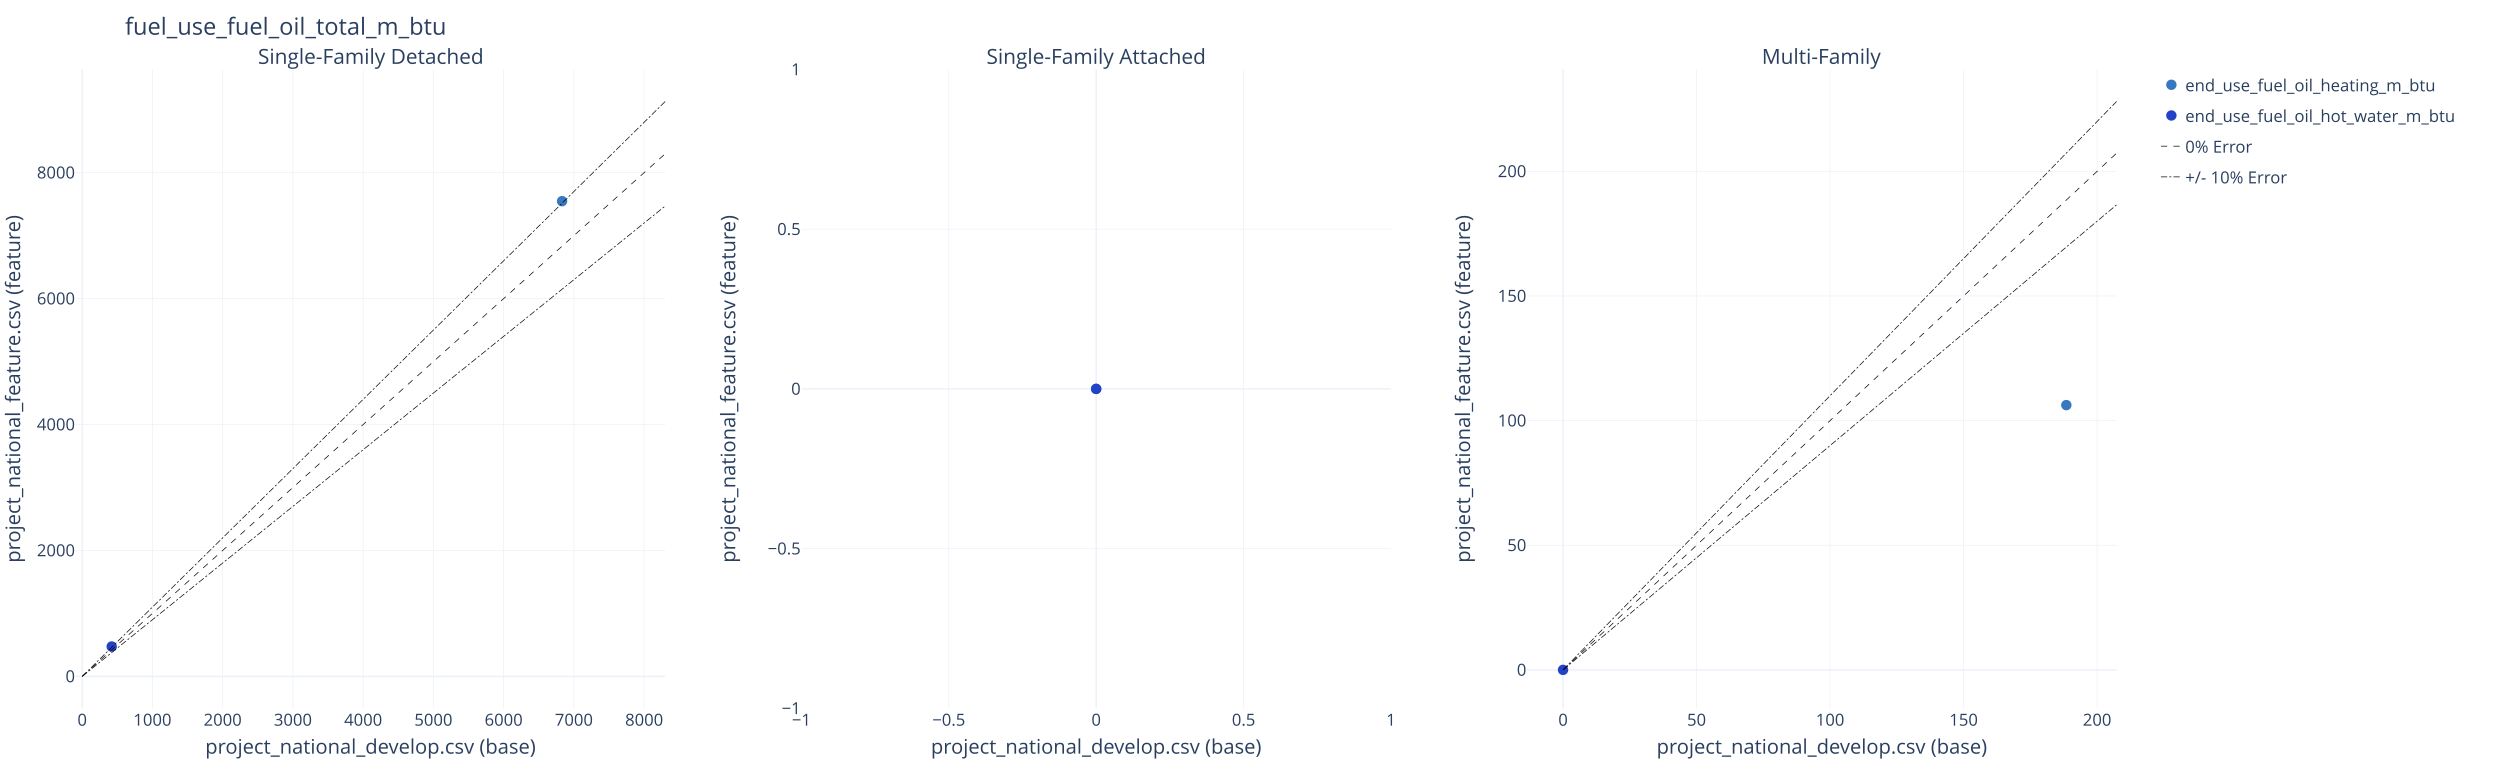
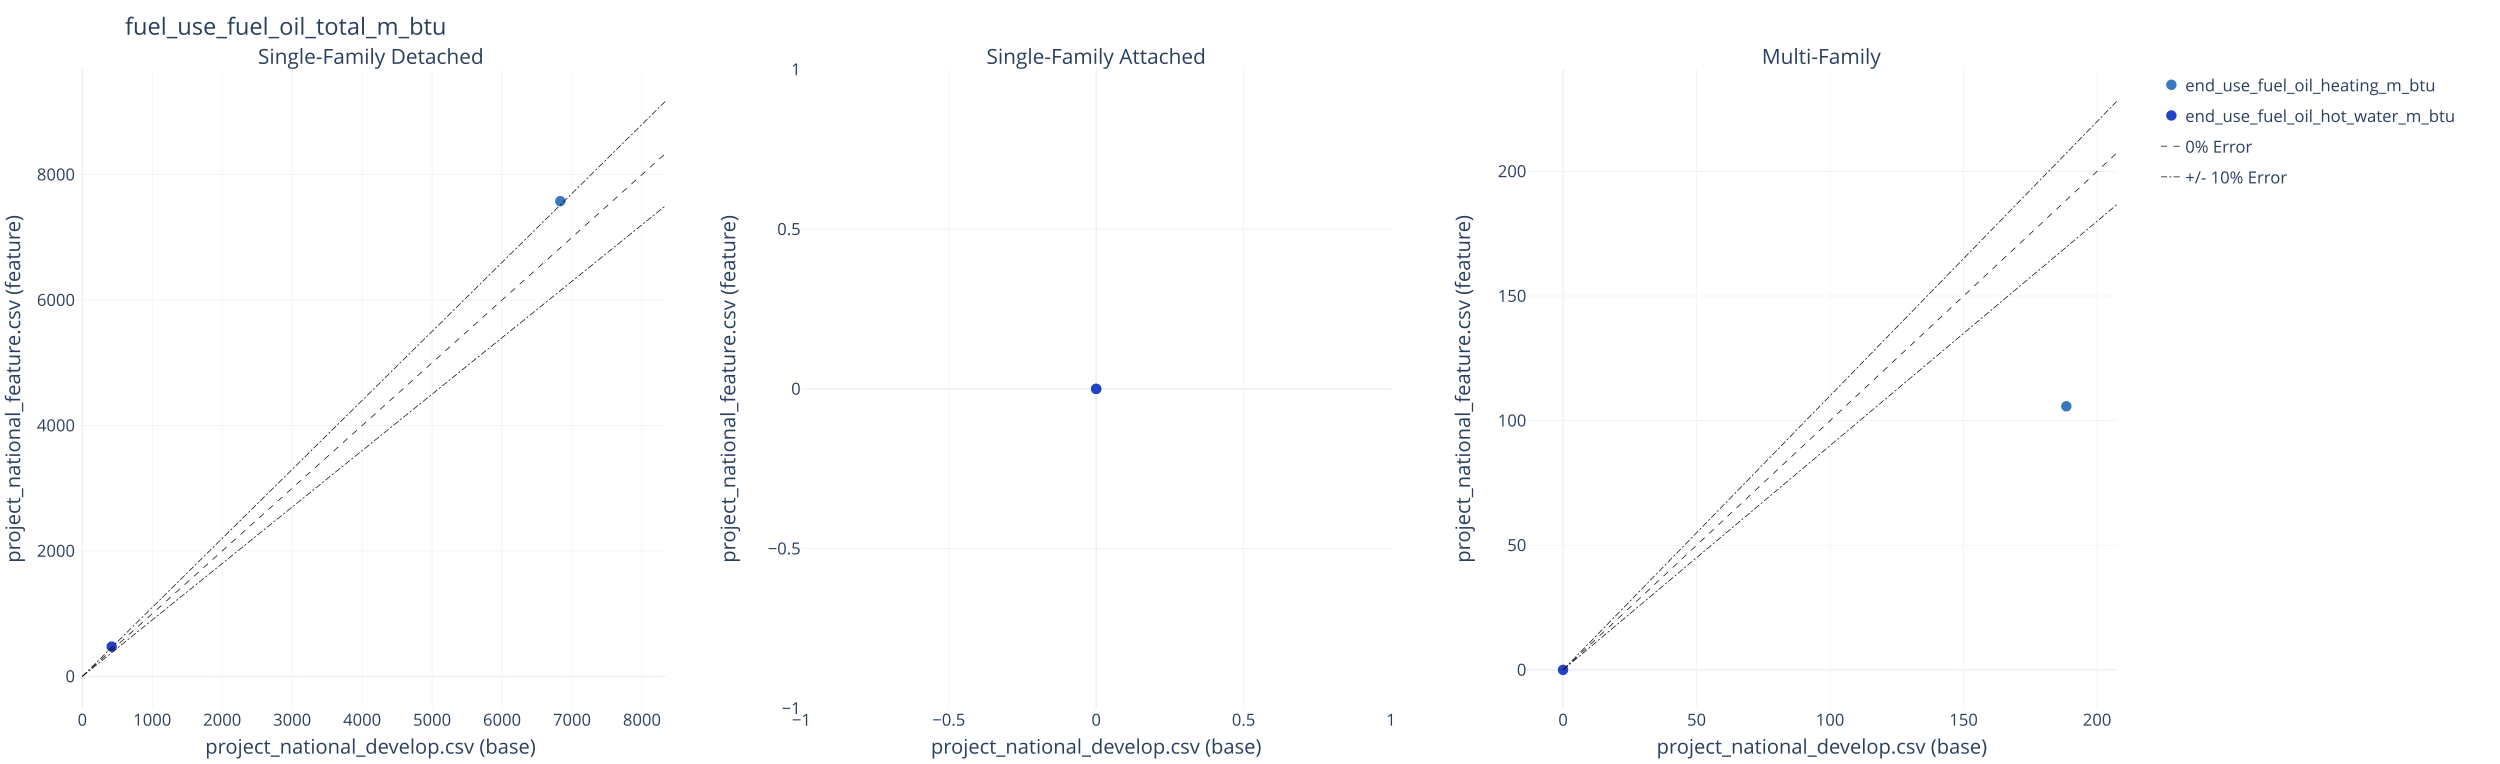
<svg xmlns="http://www.w3.org/2000/svg" class="main-svg" width="3600" height="1100" style="" viewBox="0 0 3600 1100">
  <rect x="0" y="0" width="3600" height="1100" style="fill: rgb(255, 255, 255); fill-opacity: 1;" />
-   <defs id="defs-eecbd9">
+   <defs id="defs-d06c72">
    <g class="clips">
-       <clipPath id="clipeecbd9xyplot" class="plotclip">
+       <clipPath id="clipd06c72xyplot" class="plotclip">
        <rect width="849.044" height="920" />
      </clipPath>
-       <clipPath id="clipeecbd9x2y2plot" class="plotclip">
+       <clipPath id="clipd06c72x2y2plot" class="plotclip">
        <rect width="849.044" height="920" />
      </clipPath>
-       <clipPath id="clipeecbd9x3y3plot" class="plotclip">
+       <clipPath id="clipd06c72x3y3plot" class="plotclip">
        <rect width="849.044" height="920" />
      </clipPath>
-       <clipPath class="axesclip" id="clipeecbd9x">
+       <clipPath class="axesclip" id="clipd06c72x">
        <rect x="109" y="0" width="849.044" height="1100" />
      </clipPath>
-       <clipPath class="axesclip" id="clipeecbd9y">
+       <clipPath class="axesclip" id="clipd06c72y">
        <rect x="0" y="100" width="3600" height="920" />
      </clipPath>
-       <clipPath class="axesclip" id="clipeecbd9xy">
+       <clipPath class="axesclip" id="clipd06c72xy">
        <rect x="109" y="100" width="849.044" height="920" />
      </clipPath>
-       <clipPath class="axesclip" id="clipeecbd9y2">
+       <clipPath class="axesclip" id="clipd06c72y2">
        <rect x="0" y="100" width="3600" height="920" />
      </clipPath>
-       <clipPath class="axesclip" id="clipeecbd9xy2">
+       <clipPath class="axesclip" id="clipd06c72xy2">
        <rect x="109" y="100" width="849.044" height="920" />
      </clipPath>
-       <clipPath class="axesclip" id="clipeecbd9y3">
+       <clipPath class="axesclip" id="clipd06c72y3">
        <rect x="0" y="100" width="3600" height="920" />
      </clipPath>
-       <clipPath class="axesclip" id="clipeecbd9xy3">
+       <clipPath class="axesclip" id="clipd06c72xy3">
        <rect x="109" y="100" width="849.044" height="920" />
      </clipPath>
-       <clipPath class="axesclip" id="clipeecbd9x2">
+       <clipPath class="axesclip" id="clipd06c72x2">
        <rect x="1153.978" y="0" width="849.044" height="1100" />
      </clipPath>
-       <clipPath class="axesclip" id="clipeecbd9x2y">
+       <clipPath class="axesclip" id="clipd06c72x2y">
        <rect x="1153.978" y="100" width="849.044" height="920" />
      </clipPath>
-       <clipPath class="axesclip" id="clipeecbd9x2y2">
+       <clipPath class="axesclip" id="clipd06c72x2y2">
        <rect x="1153.978" y="100" width="849.044" height="920" />
      </clipPath>
-       <clipPath class="axesclip" id="clipeecbd9x2y3">
+       <clipPath class="axesclip" id="clipd06c72x2y3">
        <rect x="1153.978" y="100" width="849.044" height="920" />
      </clipPath>
-       <clipPath class="axesclip" id="clipeecbd9x3">
+       <clipPath class="axesclip" id="clipd06c72x3">
        <rect x="2198.956" y="0" width="849.044" height="1100" />
      </clipPath>
-       <clipPath class="axesclip" id="clipeecbd9x3y">
+       <clipPath class="axesclip" id="clipd06c72x3y">
        <rect x="2198.956" y="100" width="849.044" height="920" />
      </clipPath>
-       <clipPath class="axesclip" id="clipeecbd9x3y2">
+       <clipPath class="axesclip" id="clipd06c72x3y2">
        <rect x="2198.956" y="100" width="849.044" height="920" />
      </clipPath>
-       <clipPath class="axesclip" id="clipeecbd9x3y3">
+       <clipPath class="axesclip" id="clipd06c72x3y3">
        <rect x="2198.956" y="100" width="849.044" height="920" />
      </clipPath>
    </g>
    <g class="gradients" />
  </defs>
  <g class="bglayer" />
  <g class="layer-below">
    <g class="imagelayer" />
    <g class="shapelayer" />
  </g>
  <g class="cartesianlayer">
    <g class="subplot xy">
      <g class="layer-subplot">
        <g class="shapelayer" />
        <g class="imagelayer" />
      </g>
      <g class="gridlayer">
        <g class="x">
-           <path class="xgrid crisp" transform="translate(219.5,0)" d="M0,100v920" style="stroke: rgb(235, 240, 248); stroke-opacity: 1; stroke-width: 1px;" />
-           <path class="xgrid crisp" transform="translate(320.65,0)" d="M0,100v920" style="stroke: rgb(235, 240, 248); stroke-opacity: 1; stroke-width: 1px;" />
-           <path class="xgrid crisp" transform="translate(421.8,0)" d="M0,100v920" style="stroke: rgb(235, 240, 248); stroke-opacity: 1; stroke-width: 1px;" />
-           <path class="xgrid crisp" transform="translate(522.96,0)" d="M0,100v920" style="stroke: rgb(235, 240, 248); stroke-opacity: 1; stroke-width: 1px;" />
-           <path class="xgrid crisp" transform="translate(624.11,0)" d="M0,100v920" style="stroke: rgb(235, 240, 248); stroke-opacity: 1; stroke-width: 1px;" />
-           <path class="xgrid crisp" transform="translate(725.26,0)" d="M0,100v920" style="stroke: rgb(235, 240, 248); stroke-opacity: 1; stroke-width: 1px;" />
-           <path class="xgrid crisp" transform="translate(826.41,0)" d="M0,100v920" style="stroke: rgb(235, 240, 248); stroke-opacity: 1; stroke-width: 1px;" />
-           <path class="xgrid crisp" transform="translate(927.57,0)" d="M0,100v920" style="stroke: rgb(235, 240, 248); stroke-opacity: 1; stroke-width: 1px;" />
+           <path class="xgrid crisp" transform="translate(219.26,0)" d="M0,100v920" style="stroke: rgb(235, 240, 248); stroke-opacity: 1; stroke-width: 1px;" />
+           <path class="xgrid crisp" transform="translate(319.99,0)" d="M0,100v920" style="stroke: rgb(235, 240, 248); stroke-opacity: 1; stroke-width: 1px;" />
+           <path class="xgrid crisp" transform="translate(420.72,0)" d="M0,100v920" style="stroke: rgb(235, 240, 248); stroke-opacity: 1; stroke-width: 1px;" />
+           <path class="xgrid crisp" transform="translate(521.46,0)" d="M0,100v920" style="stroke: rgb(235, 240, 248); stroke-opacity: 1; stroke-width: 1px;" />
+           <path class="xgrid crisp" transform="translate(622.19,0)" d="M0,100v920" style="stroke: rgb(235, 240, 248); stroke-opacity: 1; stroke-width: 1px;" />
+           <path class="xgrid crisp" transform="translate(722.93,0)" d="M0,100v920" style="stroke: rgb(235, 240, 248); stroke-opacity: 1; stroke-width: 1px;" />
+           <path class="xgrid crisp" transform="translate(823.66,0)" d="M0,100v920" style="stroke: rgb(235, 240, 248); stroke-opacity: 1; stroke-width: 1px;" />
+           <path class="xgrid crisp" transform="translate(924.39,0)" d="M0,100v920" style="stroke: rgb(235, 240, 248); stroke-opacity: 1; stroke-width: 1px;" />
        </g>
        <g class="y">
-           <path class="ygrid crisp" transform="translate(0,792.65)" d="M109,0h849.044" style="stroke: rgb(235, 240, 248); stroke-opacity: 1; stroke-width: 1px;" />
-           <path class="ygrid crisp" transform="translate(0,611.3)" d="M109,0h849.044" style="stroke: rgb(235, 240, 248); stroke-opacity: 1; stroke-width: 1px;" />
-           <path class="ygrid crisp" transform="translate(0,429.95)" d="M109,0h849.044" style="stroke: rgb(235, 240, 248); stroke-opacity: 1; stroke-width: 1px;" />
-           <path class="ygrid crisp" transform="translate(0,248.59)" d="M109,0h849.044" style="stroke: rgb(235, 240, 248); stroke-opacity: 1; stroke-width: 1px;" />
+           <path class="ygrid crisp" transform="translate(0,793.36)" d="M109,0h849.044" style="stroke: rgb(235, 240, 248); stroke-opacity: 1; stroke-width: 1px;" />
+           <path class="ygrid crisp" transform="translate(0,612.72)" d="M109,0h849.044" style="stroke: rgb(235, 240, 248); stroke-opacity: 1; stroke-width: 1px;" />
+           <path class="ygrid crisp" transform="translate(0,432.08)" d="M109,0h849.044" style="stroke: rgb(235, 240, 248); stroke-opacity: 1; stroke-width: 1px;" />
+           <path class="ygrid crisp" transform="translate(0,251.44)" d="M109,0h849.044" style="stroke: rgb(235, 240, 248); stroke-opacity: 1; stroke-width: 1px;" />
        </g>
      </g>
      <g class="zerolinelayer">
-         <path class="xzl zl crisp" transform="translate(118.34,0)" d="M0,100v920" style="stroke: rgb(235, 240, 248); stroke-opacity: 1; stroke-width: 2px;" />
+         <path class="xzl zl crisp" transform="translate(118.52,0)" d="M0,100v920" style="stroke: rgb(235, 240, 248); stroke-opacity: 1; stroke-width: 2px;" />
        <path class="yzl zl crisp" transform="translate(0,974)" d="M109,0h849.044" style="stroke: rgb(235, 240, 248); stroke-opacity: 1; stroke-width: 2px;" />
      </g>
      <path class="xlines-below" />
      <path class="ylines-below" />
      <g class="overlines-below" />
      <g class="xaxislayer-below" />
      <g class="yaxislayer-below" />
      <g class="overaxes-below" />
-       <g class="plot" transform="translate(109,100)" clip-path="url('#clipeecbd9xyplot')">
+       <g class="plot" transform="translate(109,100)" clip-path="url('#clipd06c72xyplot')">
        <g class="scatterlayer mlayer">
-           <g class="trace scatter tracec9c4b6" style="stroke-miterlimit: 2; opacity: 1;">
+           <g class="trace scatter trace5a71ca" style="stroke-miterlimit: 2; opacity: 1;">
            <g class="fills" />
            <g class="errorbars" />
            <g class="lines" />
            <g class="points">
-               <path class="point" transform="translate(700.4,189.7)" d="M7.5,0A7.5,7.5 0 1,1 0,-7.5A7.5,7.5 0 0,1 7.5,0Z" style="opacity: 1; stroke-width: 0px; fill: rgb(55, 120, 191); fill-opacity: 1;" />
-             </g>
-             <g class="text" />
-           </g>
-           <g class="trace scatter trace53fa74" style="stroke-miterlimit: 2; opacity: 1;">
+               <path class="point" transform="translate(697.84,189.7)" d="M7.5,0A7.5,7.5 0 1,1 0,-7.5A7.5,7.5 0 0,1 7.5,0Z" style="opacity: 1; stroke-width: 0px; fill: rgb(55, 120, 191); fill-opacity: 1;" />
+             </g>
+             <g class="text" />
+           </g>
+           <g class="trace scatter tracec31c52" style="stroke-miterlimit: 2; opacity: 1;">
            <g class="fills" />
            <g class="errorbars" />
            <g class="lines" />
            <g class="points">
-               <path class="point" transform="translate(51.83,830.97)" d="M7.5,0A7.5,7.5 0 1,1 0,-7.5A7.5,7.5 0 0,1 7.5,0Z" style="opacity: 1; stroke-width: 0px; fill: rgb(34, 66, 199); fill-opacity: 1;" />
-             </g>
-             <g class="text" />
-           </g>
-           <g class="trace scatter tracea490ae" style="stroke-miterlimit: 2; opacity: 1;">
+               <path class="point" transform="translate(51.83,831.14)" d="M7.5,0A7.5,7.5 0 1,1 0,-7.5A7.5,7.5 0 0,1 7.5,0Z" style="opacity: 1; stroke-width: 0px; fill: rgb(34, 66, 199); fill-opacity: 1;" />
+             </g>
+             <g class="text" />
+           </g>
+           <g class="trace scatter trace32bc3d" style="stroke-miterlimit: 2; opacity: 1;">
            <g class="fills" />
            <g class="errorbars" />
            <g class="lines">
-               <path class="js-line" d="M9.34,874L849.04,121.27" style="vector-effect: non-scaling-stroke; fill: none; stroke: rgb(0, 0, 0); stroke-opacity: 1; stroke-width: 1px; opacity: 1; stroke-dasharray: 9px, 9px;" />
-             </g>
-             <g class="points" />
-             <g class="text" />
-           </g>
-           <g class="trace scatter tracebdeac6" style="stroke-miterlimit: 2; opacity: 1;">
+               <path class="js-line" d="M9.52,874L849.04,121.27" style="vector-effect: non-scaling-stroke; fill: none; stroke: rgb(0, 0, 0); stroke-opacity: 1; stroke-width: 1px; opacity: 1; stroke-dasharray: 9px, 9px;" />
+             </g>
+             <g class="points" />
+             <g class="text" />
+           </g>
+           <g class="trace scatter trace12dc24" style="stroke-miterlimit: 2; opacity: 1;">
            <g class="fills" />
            <g class="errorbars" />
            <g class="lines">
-               <path class="js-line" d="M9.34,874L849.04,196.55" style="vector-effect: non-scaling-stroke; fill: none; stroke: rgb(0, 0, 0); stroke-opacity: 1; stroke-width: 1px; opacity: 1; stroke-dasharray: 9px, 3px, 3px, 3px;" />
-             </g>
-             <g class="points" />
-             <g class="text" />
-           </g>
-           <g class="trace scatter trace72d81d" style="stroke-miterlimit: 2; opacity: 1;">
+               <path class="js-line" d="M9.52,874L849.04,196.55" style="vector-effect: non-scaling-stroke; fill: none; stroke: rgb(0, 0, 0); stroke-opacity: 1; stroke-width: 1px; opacity: 1; stroke-dasharray: 9px, 3px, 3px, 3px;" />
+             </g>
+             <g class="points" />
+             <g class="text" />
+           </g>
+           <g class="trace scatter trace6eaf5b" style="stroke-miterlimit: 2; opacity: 1;">
            <g class="fills" />
            <g class="errorbars" />
            <g class="lines">
-               <path class="js-line" d="M9.34,874L849.04,46" style="vector-effect: non-scaling-stroke; fill: none; stroke: rgb(0, 0, 0); stroke-opacity: 1; stroke-width: 1px; opacity: 1; stroke-dasharray: 9px, 3px, 3px, 3px;" />
+               <path class="js-line" d="M9.52,874L849.04,46" style="vector-effect: non-scaling-stroke; fill: none; stroke: rgb(0, 0, 0); stroke-opacity: 1; stroke-width: 1px; opacity: 1; stroke-dasharray: 9px, 3px, 3px, 3px;" />
            </g>
            <g class="points" />
            <g class="text" />
          </g>
        </g>
      </g>
      <g class="overplot" />
      <path class="xlines-above crisp" style="fill: none;" d="M0,0" />
      <path class="ylines-above crisp" style="fill: none;" d="M0,0" />
      <g class="overlines-above" />
      <g class="xaxislayer-above">
        <g class="xtick">
-           <text text-anchor="middle" x="0" y="1045" transform="translate(118.34,0)" style="font-family: 'Open Sans', verdana, arial, sans-serif; font-size: 24px; fill: rgb(42, 63, 95); fill-opacity: 1; white-space: pre;">0</text>
-         </g>
-         <g class="xtick">
-           <text text-anchor="middle" x="0" y="1045" transform="translate(219.5,0)" style="font-family: 'Open Sans', verdana, arial, sans-serif; font-size: 24px; fill: rgb(42, 63, 95); fill-opacity: 1; white-space: pre;">1000</text>
-         </g>
-         <g class="xtick">
-           <text text-anchor="middle" x="0" y="1045" transform="translate(320.65,0)" style="font-family: 'Open Sans', verdana, arial, sans-serif; font-size: 24px; fill: rgb(42, 63, 95); fill-opacity: 1; white-space: pre;">2000</text>
-         </g>
-         <g class="xtick">
-           <text text-anchor="middle" x="0" y="1045" transform="translate(421.8,0)" style="font-family: 'Open Sans', verdana, arial, sans-serif; font-size: 24px; fill: rgb(42, 63, 95); fill-opacity: 1; white-space: pre;">3000</text>
-         </g>
-         <g class="xtick">
-           <text text-anchor="middle" x="0" y="1045" transform="translate(522.96,0)" style="font-family: 'Open Sans', verdana, arial, sans-serif; font-size: 24px; fill: rgb(42, 63, 95); fill-opacity: 1; white-space: pre;">4000</text>
-         </g>
-         <g class="xtick">
-           <text text-anchor="middle" x="0" y="1045" transform="translate(624.11,0)" style="font-family: 'Open Sans', verdana, arial, sans-serif; font-size: 24px; fill: rgb(42, 63, 95); fill-opacity: 1; white-space: pre;">5000</text>
-         </g>
-         <g class="xtick">
-           <text text-anchor="middle" x="0" y="1045" transform="translate(725.26,0)" style="font-family: 'Open Sans', verdana, arial, sans-serif; font-size: 24px; fill: rgb(42, 63, 95); fill-opacity: 1; white-space: pre;">6000</text>
-         </g>
-         <g class="xtick">
-           <text text-anchor="middle" x="0" y="1045" transform="translate(826.41,0)" style="font-family: 'Open Sans', verdana, arial, sans-serif; font-size: 24px; fill: rgb(42, 63, 95); fill-opacity: 1; white-space: pre;">7000</text>
-         </g>
-         <g class="xtick">
-           <text text-anchor="middle" x="0" y="1045" transform="translate(927.57,0)" style="font-family: 'Open Sans', verdana, arial, sans-serif; font-size: 24px; fill: rgb(42, 63, 95); fill-opacity: 1; white-space: pre;">8000</text>
+           <text text-anchor="middle" x="0" y="1045" transform="translate(118.52,0)" style="font-family: 'Open Sans', verdana, arial, sans-serif; font-size: 24px; fill: rgb(42, 63, 95); fill-opacity: 1; white-space: pre;">0</text>
+         </g>
+         <g class="xtick">
+           <text text-anchor="middle" x="0" y="1045" transform="translate(219.26,0)" style="font-family: 'Open Sans', verdana, arial, sans-serif; font-size: 24px; fill: rgb(42, 63, 95); fill-opacity: 1; white-space: pre;">1000</text>
+         </g>
+         <g class="xtick">
+           <text text-anchor="middle" x="0" y="1045" transform="translate(319.99,0)" style="font-family: 'Open Sans', verdana, arial, sans-serif; font-size: 24px; fill: rgb(42, 63, 95); fill-opacity: 1; white-space: pre;">2000</text>
+         </g>
+         <g class="xtick">
+           <text text-anchor="middle" x="0" y="1045" transform="translate(420.72,0)" style="font-family: 'Open Sans', verdana, arial, sans-serif; font-size: 24px; fill: rgb(42, 63, 95); fill-opacity: 1; white-space: pre;">3000</text>
+         </g>
+         <g class="xtick">
+           <text text-anchor="middle" x="0" y="1045" transform="translate(521.46,0)" style="font-family: 'Open Sans', verdana, arial, sans-serif; font-size: 24px; fill: rgb(42, 63, 95); fill-opacity: 1; white-space: pre;">4000</text>
+         </g>
+         <g class="xtick">
+           <text text-anchor="middle" x="0" y="1045" transform="translate(622.19,0)" style="font-family: 'Open Sans', verdana, arial, sans-serif; font-size: 24px; fill: rgb(42, 63, 95); fill-opacity: 1; white-space: pre;">5000</text>
+         </g>
+         <g class="xtick">
+           <text text-anchor="middle" x="0" y="1045" transform="translate(722.93,0)" style="font-family: 'Open Sans', verdana, arial, sans-serif; font-size: 24px; fill: rgb(42, 63, 95); fill-opacity: 1; white-space: pre;">6000</text>
+         </g>
+         <g class="xtick">
+           <text text-anchor="middle" x="0" y="1045" transform="translate(823.66,0)" style="font-family: 'Open Sans', verdana, arial, sans-serif; font-size: 24px; fill: rgb(42, 63, 95); fill-opacity: 1; white-space: pre;">7000</text>
+         </g>
+         <g class="xtick">
+           <text text-anchor="middle" x="0" y="1045" transform="translate(924.39,0)" style="font-family: 'Open Sans', verdana, arial, sans-serif; font-size: 24px; fill: rgb(42, 63, 95); fill-opacity: 1; white-space: pre;">8000</text>
        </g>
      </g>
      <g class="yaxislayer-above">
        <g class="ytick">
          <text text-anchor="end" x="108" y="8.4" transform="translate(0,974)" style="font-family: 'Open Sans', verdana, arial, sans-serif; font-size: 24px; fill: rgb(42, 63, 95); fill-opacity: 1; white-space: pre;">0</text>
        </g>
        <g class="ytick">
-           <text text-anchor="end" x="108" y="8.4" transform="translate(0,792.65)" style="font-family: 'Open Sans', verdana, arial, sans-serif; font-size: 24px; fill: rgb(42, 63, 95); fill-opacity: 1; white-space: pre;">2000</text>
+           <text text-anchor="end" x="108" y="8.4" transform="translate(0,793.36)" style="font-family: 'Open Sans', verdana, arial, sans-serif; font-size: 24px; fill: rgb(42, 63, 95); fill-opacity: 1; white-space: pre;">2000</text>
        </g>
        <g class="ytick">
-           <text text-anchor="end" x="108" y="8.4" transform="translate(0,611.3)" style="font-family: 'Open Sans', verdana, arial, sans-serif; font-size: 24px; fill: rgb(42, 63, 95); fill-opacity: 1; white-space: pre;">4000</text>
+           <text text-anchor="end" x="108" y="8.4" transform="translate(0,612.72)" style="font-family: 'Open Sans', verdana, arial, sans-serif; font-size: 24px; fill: rgb(42, 63, 95); fill-opacity: 1; white-space: pre;">4000</text>
        </g>
        <g class="ytick">
-           <text text-anchor="end" x="108" y="8.4" transform="translate(0,429.95)" style="font-family: 'Open Sans', verdana, arial, sans-serif; font-size: 24px; fill: rgb(42, 63, 95); fill-opacity: 1; white-space: pre;">6000</text>
+           <text text-anchor="end" x="108" y="8.4" transform="translate(0,432.08)" style="font-family: 'Open Sans', verdana, arial, sans-serif; font-size: 24px; fill: rgb(42, 63, 95); fill-opacity: 1; white-space: pre;">6000</text>
        </g>
        <g class="ytick">
-           <text text-anchor="end" x="108" y="8.4" transform="translate(0,248.59)" style="font-family: 'Open Sans', verdana, arial, sans-serif; font-size: 24px; fill: rgb(42, 63, 95); fill-opacity: 1; white-space: pre;">8000</text>
+           <text text-anchor="end" x="108" y="8.4" transform="translate(0,251.44)" style="font-family: 'Open Sans', verdana, arial, sans-serif; font-size: 24px; fill: rgb(42, 63, 95); fill-opacity: 1; white-space: pre;">8000</text>
        </g>
      </g>
      <g class="overaxes-above" />
    </g>
    <g class="subplot x2y2">
      <g class="layer-subplot">
        <g class="shapelayer" />
        <g class="imagelayer" />
      </g>
      <g class="gridlayer">
        <g class="x2">
          <path class="x2grid crisp" transform="translate(1366.238,0)" d="M0,100v920" style="stroke: rgb(235, 240, 248); stroke-opacity: 1; stroke-width: 1px;" />
          <path class="x2grid crisp" transform="translate(1790.758,0)" d="M0,100v920" style="stroke: rgb(235, 240, 248); stroke-opacity: 1; stroke-width: 1px;" />
        </g>
        <g class="y2">
          <path class="y2grid crisp" transform="translate(0,790)" d="M1153.978,0h849.044" style="stroke: rgb(235, 240, 248); stroke-opacity: 1; stroke-width: 1px;" />
          <path class="y2grid crisp" transform="translate(0,330)" d="M1153.978,0h849.044" style="stroke: rgb(235, 240, 248); stroke-opacity: 1; stroke-width: 1px;" />
        </g>
      </g>
      <g class="zerolinelayer">
        <path class="x2zl zl crisp" transform="translate(1578.498,0)" d="M0,100v920" style="stroke: rgb(235, 240, 248); stroke-opacity: 1; stroke-width: 2px;" />
        <path class="y2zl zl crisp" transform="translate(0,560)" d="M1153.978,0h849.044" style="stroke: rgb(235, 240, 248); stroke-opacity: 1; stroke-width: 2px;" />
      </g>
      <path class="xlines-below" />
      <path class="ylines-below" />
      <g class="overlines-below" />
      <g class="xaxislayer-below" />
      <g class="yaxislayer-below" />
      <g class="overaxes-below" />
-       <g class="plot" transform="translate(1153.978,100)" clip-path="url('#clipeecbd9x2y2plot')">
+       <g class="plot" transform="translate(1153.978,100)" clip-path="url('#clipd06c72x2y2plot')">
        <g class="scatterlayer mlayer">
-           <g class="trace scatter tracedf0c76" style="stroke-miterlimit: 2; opacity: 1;">
+           <g class="trace scatter trace2aa5a1" style="stroke-miterlimit: 2; opacity: 1;">
            <g class="fills" />
            <g class="errorbars" />
            <g class="lines" />
            <g class="points">
              <path class="point" transform="translate(424.52,460)" d="M7.5,0A7.5,7.5 0 1,1 0,-7.5A7.5,7.5 0 0,1 7.5,0Z" style="opacity: 1; stroke-width: 0px; fill: rgb(55, 120, 191); fill-opacity: 1;" />
            </g>
            <g class="text" />
          </g>
-           <g class="trace scatter tracecd82a2" style="stroke-miterlimit: 2; opacity: 1;">
+           <g class="trace scatter tracec1dc58" style="stroke-miterlimit: 2; opacity: 1;">
            <g class="fills" />
            <g class="errorbars" />
            <g class="lines" />
            <g class="points">
              <path class="point" transform="translate(424.52,460)" d="M7.5,0A7.5,7.5 0 1,1 0,-7.5A7.5,7.5 0 0,1 7.5,0Z" style="opacity: 1; stroke-width: 0px; fill: rgb(34, 66, 199); fill-opacity: 1;" />
            </g>
            <g class="text" />
          </g>
-           <g class="trace scatter trace6376ab" style="stroke-miterlimit: 2; opacity: 1;">
-             <g class="fills" />
-             <g class="errorbars" />
-             <g class="lines" />
-             <g class="points" />
-             <g class="text" />
-           </g>
-           <g class="trace scatter trace77afbc" style="stroke-miterlimit: 2; opacity: 1;">
-             <g class="fills" />
-             <g class="errorbars" />
-             <g class="lines" />
-             <g class="points" />
-             <g class="text" />
-           </g>
-           <g class="trace scatter trace5f3a8f" style="stroke-miterlimit: 2; opacity: 1;">
+           <g class="trace scatter trace96b2a5" style="stroke-miterlimit: 2; opacity: 1;">
+             <g class="fills" />
+             <g class="errorbars" />
+             <g class="lines" />
+             <g class="points" />
+             <g class="text" />
+           </g>
+           <g class="trace scatter tracefb6fcf" style="stroke-miterlimit: 2; opacity: 1;">
+             <g class="fills" />
+             <g class="errorbars" />
+             <g class="lines" />
+             <g class="points" />
+             <g class="text" />
+           </g>
+           <g class="trace scatter trace9b0265" style="stroke-miterlimit: 2; opacity: 1;">
            <g class="fills" />
            <g class="errorbars" />
            <g class="lines" />
            <g class="points" />
            <g class="text" />
          </g>
        </g>
      </g>
      <g class="overplot" />
      <path class="xlines-above crisp" style="fill: none;" d="M0,0" />
      <path class="ylines-above crisp" style="fill: none;" d="M0,0" />
      <g class="overlines-above" />
      <g class="xaxislayer-above">
        <g class="x2tick">
          <text text-anchor="middle" x="0" y="1045" transform="translate(1153.978,0)" style="font-family: 'Open Sans', verdana, arial, sans-serif; font-size: 24px; fill: rgb(42, 63, 95); fill-opacity: 1; white-space: pre;">−1</text>
        </g>
        <g class="x2tick">
          <text text-anchor="middle" x="0" y="1045" transform="translate(1366.238,0)" style="font-family: 'Open Sans', verdana, arial, sans-serif; font-size: 24px; fill: rgb(42, 63, 95); fill-opacity: 1; white-space: pre;">−0.5</text>
        </g>
        <g class="x2tick">
          <text text-anchor="middle" x="0" y="1045" transform="translate(1578.498,0)" style="font-family: 'Open Sans', verdana, arial, sans-serif; font-size: 24px; fill: rgb(42, 63, 95); fill-opacity: 1; white-space: pre;">0</text>
        </g>
        <g class="x2tick">
          <text text-anchor="middle" x="0" y="1045" transform="translate(1790.758,0)" style="font-family: 'Open Sans', verdana, arial, sans-serif; font-size: 24px; fill: rgb(42, 63, 95); fill-opacity: 1; white-space: pre;">0.5</text>
        </g>
        <g class="x2tick">
          <text text-anchor="middle" x="0" y="1045" transform="translate(2003.018,0)" style="font-family: 'Open Sans', verdana, arial, sans-serif; font-size: 24px; fill: rgb(42, 63, 95); fill-opacity: 1; white-space: pre;">1</text>
        </g>
      </g>
      <g class="yaxislayer-above">
        <g class="y2tick">
          <text text-anchor="end" x="1152.978" y="8.4" transform="translate(0,1020)" style="font-family: 'Open Sans', verdana, arial, sans-serif; font-size: 24px; fill: rgb(42, 63, 95); fill-opacity: 1; white-space: pre;">−1</text>
        </g>
        <g class="y2tick">
          <text text-anchor="end" x="1152.978" y="8.4" transform="translate(0,790)" style="font-family: 'Open Sans', verdana, arial, sans-serif; font-size: 24px; fill: rgb(42, 63, 95); fill-opacity: 1; white-space: pre;">−0.5</text>
        </g>
        <g class="y2tick">
          <text text-anchor="end" x="1152.978" y="8.4" transform="translate(0,560)" style="font-family: 'Open Sans', verdana, arial, sans-serif; font-size: 24px; fill: rgb(42, 63, 95); fill-opacity: 1; white-space: pre;">0</text>
        </g>
        <g class="y2tick">
          <text text-anchor="end" x="1152.978" y="8.4" transform="translate(0,330)" style="font-family: 'Open Sans', verdana, arial, sans-serif; font-size: 24px; fill: rgb(42, 63, 95); fill-opacity: 1; white-space: pre;">0.5</text>
        </g>
        <g class="y2tick">
          <text text-anchor="end" x="1152.978" y="8.4" transform="translate(0,100)" style="font-family: 'Open Sans', verdana, arial, sans-serif; font-size: 24px; fill: rgb(42, 63, 95); fill-opacity: 1; white-space: pre;">1</text>
        </g>
      </g>
      <g class="overaxes-above" />
    </g>
    <g class="subplot x3y3">
      <g class="layer-subplot">
        <g class="shapelayer" />
        <g class="imagelayer" />
      </g>
      <g class="gridlayer">
        <g class="x3">
-           <path class="x3grid crisp" transform="translate(2443.046,0)" d="M0,100v920" style="stroke: rgb(235, 240, 248); stroke-opacity: 1; stroke-width: 1px;" />
-           <path class="x3grid crisp" transform="translate(2635.306,0)" d="M0,100v920" style="stroke: rgb(235, 240, 248); stroke-opacity: 1; stroke-width: 1px;" />
-           <path class="x3grid crisp" transform="translate(2827.576,0)" d="M0,100v920" style="stroke: rgb(235, 240, 248); stroke-opacity: 1; stroke-width: 1px;" />
-           <path class="x3grid crisp" transform="translate(3019.836,0)" d="M0,100v920" style="stroke: rgb(235, 240, 248); stroke-opacity: 1; stroke-width: 1px;" />
+           <path class="x3grid crisp" transform="translate(2443.036,0)" d="M0,100v920" style="stroke: rgb(235, 240, 248); stroke-opacity: 1; stroke-width: 1px;" />
+           <path class="x3grid crisp" transform="translate(2635.286,0)" d="M0,100v920" style="stroke: rgb(235, 240, 248); stroke-opacity: 1; stroke-width: 1px;" />
+           <path class="x3grid crisp" transform="translate(2827.536,0)" d="M0,100v920" style="stroke: rgb(235, 240, 248); stroke-opacity: 1; stroke-width: 1px;" />
+           <path class="x3grid crisp" transform="translate(3019.786,0)" d="M0,100v920" style="stroke: rgb(235, 240, 248); stroke-opacity: 1; stroke-width: 1px;" />
        </g>
        <g class="y3">
-           <path class="y3grid crisp" transform="translate(0,785.15)" d="M2198.956,0h849.044" style="stroke: rgb(235, 240, 248); stroke-opacity: 1; stroke-width: 1px;" />
-           <path class="y3grid crisp" transform="translate(0,605.67)" d="M2198.956,0h849.044" style="stroke: rgb(235, 240, 248); stroke-opacity: 1; stroke-width: 1px;" />
-           <path class="y3grid crisp" transform="translate(0,426.19)" d="M2198.956,0h849.044" style="stroke: rgb(235, 240, 248); stroke-opacity: 1; stroke-width: 1px;" />
-           <path class="y3grid crisp" transform="translate(0,246.71)" d="M2198.956,0h849.044" style="stroke: rgb(235, 240, 248); stroke-opacity: 1; stroke-width: 1px;" />
+           <path class="y3grid crisp" transform="translate(0,785.16)" d="M2198.956,0h849.044" style="stroke: rgb(235, 240, 248); stroke-opacity: 1; stroke-width: 1px;" />
+           <path class="y3grid crisp" transform="translate(0,605.69)" d="M2198.956,0h849.044" style="stroke: rgb(235, 240, 248); stroke-opacity: 1; stroke-width: 1px;" />
+           <path class="y3grid crisp" transform="translate(0,426.22)" d="M2198.956,0h849.044" style="stroke: rgb(235, 240, 248); stroke-opacity: 1; stroke-width: 1px;" />
+           <path class="y3grid crisp" transform="translate(0,246.76)" d="M2198.956,0h849.044" style="stroke: rgb(235, 240, 248); stroke-opacity: 1; stroke-width: 1px;" />
        </g>
      </g>
      <g class="zerolinelayer">
        <path class="x3zl zl crisp" transform="translate(2250.786,0)" d="M0,100v920" style="stroke: rgb(235, 240, 248); stroke-opacity: 1; stroke-width: 2px;" />
        <path class="y3zl zl crisp" transform="translate(0,964.63)" d="M2198.956,0h849.044" style="stroke: rgb(235, 240, 248); stroke-opacity: 1; stroke-width: 2px;" />
      </g>
      <path class="xlines-below" />
      <path class="ylines-below" />
      <g class="overlines-below" />
      <g class="xaxislayer-below" />
      <g class="yaxislayer-below" />
      <g class="overaxes-below" />
-       <g class="plot" transform="translate(2198.956,100)" clip-path="url('#clipeecbd9x3y3plot')">
+       <g class="plot" transform="translate(2198.956,100)" clip-path="url('#clipd06c72x3y3plot')">
        <g class="scatterlayer mlayer">
-           <g class="trace scatter trace1495c2" style="stroke-miterlimit: 2; opacity: 1;">
+           <g class="trace scatter trace8140a5" style="stroke-miterlimit: 2; opacity: 1;">
            <g class="fills" />
            <g class="errorbars" />
            <g class="lines" />
            <g class="points">
-               <path class="point" transform="translate(776.57,483.34)" d="M7.5,0A7.5,7.5 0 1,1 0,-7.5A7.5,7.5 0 0,1 7.5,0Z" style="opacity: 1; stroke-width: 0px; fill: rgb(55, 120, 191); fill-opacity: 1;" />
-             </g>
-             <g class="text" />
-           </g>
-           <g class="trace scatter traceec6d72" style="stroke-miterlimit: 2; opacity: 1;">
+               <path class="point" transform="translate(776.57,485.05)" d="M7.5,0A7.5,7.5 0 1,1 0,-7.5A7.5,7.5 0 0,1 7.5,0Z" style="opacity: 1; stroke-width: 0px; fill: rgb(55, 120, 191); fill-opacity: 1;" />
+             </g>
+             <g class="text" />
+           </g>
+           <g class="trace scatter tracef76d73" style="stroke-miterlimit: 2; opacity: 1;">
            <g class="fills" />
            <g class="errorbars" />
            <g class="lines" />
            <g class="points">
              <path class="point" transform="translate(51.83,864.63)" d="M7.5,0A7.5,7.5 0 1,1 0,-7.5A7.5,7.5 0 0,1 7.5,0Z" style="opacity: 1; stroke-width: 0px; fill: rgb(34, 66, 199); fill-opacity: 1;" />
            </g>
            <g class="text" />
          </g>
-           <g class="trace scatter tracec5bd68" style="stroke-miterlimit: 2; opacity: 1;">
+           <g class="trace scatter trace3455f6" style="stroke-miterlimit: 2; opacity: 1;">
            <g class="fills" />
            <g class="errorbars" />
            <g class="lines">
              <path class="js-line" d="M51.83,864.63L849.04,120.42" style="vector-effect: non-scaling-stroke; fill: none; stroke: rgb(0, 0, 0); stroke-opacity: 1; stroke-width: 1px; opacity: 1; stroke-dasharray: 9px, 9px;" />
            </g>
            <g class="points" />
            <g class="text" />
          </g>
-           <g class="trace scatter trace8eaddb" style="stroke-miterlimit: 2; opacity: 1;">
+           <g class="trace scatter trace321124" style="stroke-miterlimit: 2; opacity: 1;">
            <g class="fills" />
            <g class="errorbars" />
            <g class="lines">
              <path class="js-line" d="M51.83,864.63L849.04,194.84" style="vector-effect: non-scaling-stroke; fill: none; stroke: rgb(0, 0, 0); stroke-opacity: 1; stroke-width: 1px; opacity: 1; stroke-dasharray: 9px, 3px, 3px, 3px;" />
            </g>
            <g class="points" />
            <g class="text" />
          </g>
-           <g class="trace scatter trace7dd350" style="stroke-miterlimit: 2; opacity: 1;">
+           <g class="trace scatter trace1622cc" style="stroke-miterlimit: 2; opacity: 1;">
            <g class="fills" />
            <g class="errorbars" />
            <g class="lines">
              <path class="js-line" d="M51.83,864.63L849.04,46" style="vector-effect: non-scaling-stroke; fill: none; stroke: rgb(0, 0, 0); stroke-opacity: 1; stroke-width: 1px; opacity: 1; stroke-dasharray: 9px, 3px, 3px, 3px;" />
            </g>
            <g class="points" />
            <g class="text" />
          </g>
        </g>
      </g>
      <g class="overplot" />
      <path class="xlines-above crisp" style="fill: none;" d="M0,0" />
      <path class="ylines-above crisp" style="fill: none;" d="M0,0" />
      <g class="overlines-above" />
      <g class="xaxislayer-above">
        <g class="x3tick">
          <text text-anchor="middle" x="0" y="1045" transform="translate(2250.786,0)" style="font-family: 'Open Sans', verdana, arial, sans-serif; font-size: 24px; fill: rgb(42, 63, 95); fill-opacity: 1; white-space: pre;">0</text>
        </g>
        <g class="x3tick">
-           <text text-anchor="middle" x="0" y="1045" transform="translate(2443.046,0)" style="font-family: 'Open Sans', verdana, arial, sans-serif; font-size: 24px; fill: rgb(42, 63, 95); fill-opacity: 1; white-space: pre;">50</text>
+           <text text-anchor="middle" x="0" y="1045" transform="translate(2443.036,0)" style="font-family: 'Open Sans', verdana, arial, sans-serif; font-size: 24px; fill: rgb(42, 63, 95); fill-opacity: 1; white-space: pre;">50</text>
        </g>
        <g class="x3tick">
-           <text text-anchor="middle" x="0" y="1045" transform="translate(2635.306,0)" style="font-family: 'Open Sans', verdana, arial, sans-serif; font-size: 24px; fill: rgb(42, 63, 95); fill-opacity: 1; white-space: pre;">100</text>
+           <text text-anchor="middle" x="0" y="1045" transform="translate(2635.286,0)" style="font-family: 'Open Sans', verdana, arial, sans-serif; font-size: 24px; fill: rgb(42, 63, 95); fill-opacity: 1; white-space: pre;">100</text>
        </g>
        <g class="x3tick">
-           <text text-anchor="middle" x="0" y="1045" transform="translate(2827.576,0)" style="font-family: 'Open Sans', verdana, arial, sans-serif; font-size: 24px; fill: rgb(42, 63, 95); fill-opacity: 1; white-space: pre;">150</text>
+           <text text-anchor="middle" x="0" y="1045" transform="translate(2827.536,0)" style="font-family: 'Open Sans', verdana, arial, sans-serif; font-size: 24px; fill: rgb(42, 63, 95); fill-opacity: 1; white-space: pre;">150</text>
        </g>
        <g class="x3tick">
-           <text text-anchor="middle" x="0" y="1045" transform="translate(3019.836,0)" style="font-family: 'Open Sans', verdana, arial, sans-serif; font-size: 24px; fill: rgb(42, 63, 95); fill-opacity: 1; white-space: pre;">200</text>
+           <text text-anchor="middle" x="0" y="1045" transform="translate(3019.786,0)" style="font-family: 'Open Sans', verdana, arial, sans-serif; font-size: 24px; fill: rgb(42, 63, 95); fill-opacity: 1; white-space: pre;">200</text>
        </g>
      </g>
      <g class="yaxislayer-above">
        <g class="y3tick">
          <text text-anchor="end" x="2197.956" y="8.4" transform="translate(0,964.63)" style="font-family: 'Open Sans', verdana, arial, sans-serif; font-size: 24px; fill: rgb(42, 63, 95); fill-opacity: 1; white-space: pre;">0</text>
        </g>
        <g class="y3tick">
-           <text text-anchor="end" x="2197.956" y="8.4" transform="translate(0,785.15)" style="font-family: 'Open Sans', verdana, arial, sans-serif; font-size: 24px; fill: rgb(42, 63, 95); fill-opacity: 1; white-space: pre;">50</text>
+           <text text-anchor="end" x="2197.956" y="8.4" transform="translate(0,785.16)" style="font-family: 'Open Sans', verdana, arial, sans-serif; font-size: 24px; fill: rgb(42, 63, 95); fill-opacity: 1; white-space: pre;">50</text>
        </g>
        <g class="y3tick">
-           <text text-anchor="end" x="2197.956" y="8.4" transform="translate(0,605.67)" style="font-family: 'Open Sans', verdana, arial, sans-serif; font-size: 24px; fill: rgb(42, 63, 95); fill-opacity: 1; white-space: pre;">100</text>
+           <text text-anchor="end" x="2197.956" y="8.4" transform="translate(0,605.69)" style="font-family: 'Open Sans', verdana, arial, sans-serif; font-size: 24px; fill: rgb(42, 63, 95); fill-opacity: 1; white-space: pre;">100</text>
        </g>
        <g class="y3tick">
-           <text text-anchor="end" x="2197.956" y="8.4" transform="translate(0,426.19)" style="font-family: 'Open Sans', verdana, arial, sans-serif; font-size: 24px; fill: rgb(42, 63, 95); fill-opacity: 1; white-space: pre;">150</text>
+           <text text-anchor="end" x="2197.956" y="8.4" transform="translate(0,426.22)" style="font-family: 'Open Sans', verdana, arial, sans-serif; font-size: 24px; fill: rgb(42, 63, 95); fill-opacity: 1; white-space: pre;">150</text>
        </g>
        <g class="y3tick">
-           <text text-anchor="end" x="2197.956" y="8.4" transform="translate(0,246.71)" style="font-family: 'Open Sans', verdana, arial, sans-serif; font-size: 24px; fill: rgb(42, 63, 95); fill-opacity: 1; white-space: pre;">200</text>
+           <text text-anchor="end" x="2197.956" y="8.4" transform="translate(0,246.76)" style="font-family: 'Open Sans', verdana, arial, sans-serif; font-size: 24px; fill: rgb(42, 63, 95); fill-opacity: 1; white-space: pre;">200</text>
        </g>
      </g>
      <g class="overaxes-above" />
    </g>
  </g>
  <g class="polarlayer" />
  <g class="ternarylayer" />
  <g class="geolayer" />
  <g class="funnelarealayer" />
  <g class="pielayer" />
  <g class="treemaplayer" />
  <g class="sunburstlayer" />
  <g class="glimages" />
-   <defs id="topdefs-eecbd9">
+   <defs id="topdefs-d06c72">
    <g class="clips" />
-     <clipPath id="legendeecbd9">
+     <clipPath id="legendd06c72">
      <rect width="481" height="177" x="0" y="0" />
    </clipPath>
  </defs>
  <g class="layer-above">
    <g class="imagelayer" />
    <g class="shapelayer" />
  </g>
  <g class="infolayer">
    <g class="legend" pointer-events="all" transform="translate(3106.78,100)">
      <rect class="bg" shape-rendering="crispEdges" style="stroke: rgb(68, 68, 68); stroke-opacity: 1; fill: rgb(255, 255, 255); fill-opacity: 1; stroke-width: 0px;" width="481" height="177" x="0" y="0" />
-       <g class="scrollbox" transform="" clip-path="url('#legendeecbd9')">
+       <g class="scrollbox" transform="" clip-path="url('#legendd06c72')">
        <g class="groups" transform="">
          <g class="traces" style="opacity: 1;" transform="translate(0,22.1)">
            <text class="legendtext" text-anchor="start" x="40" y="9.36" style="font-family: 'Open Sans', verdana, arial, sans-serif; font-size: 24px; fill: rgb(42, 63, 95); fill-opacity: 1; white-space: pre;">end_use_fuel_oil_heating_m_btu</text>
            <g class="layers" style="opacity: 1;">
              <g class="legendfill" />
              <g class="legendlines" />
              <g class="legendsymbols">
                <g class="legendpoints">
                  <path class="scatterpts" transform="translate(20,0)" d="M7.5,0A7.5,7.5 0 1,1 0,-7.5A7.5,7.5 0 0,1 7.5,0Z" style="opacity: 1; stroke-width: 0px; fill: rgb(55, 120, 191); fill-opacity: 1;" />
                </g>
              </g>
            </g>
            <rect class="legendtoggle" x="0" y="-17.1" width="475.453" height="34.2" style="fill: rgb(0, 0, 0); fill-opacity: 0;" />
          </g>
        </g>
        <g class="groups" transform="translate(0,10)">
          <g class="traces" style="opacity: 1;" transform="translate(0,56.3)">
            <text class="legendtext" text-anchor="start" x="40" y="9.36" style="font-family: 'Open Sans', verdana, arial, sans-serif; font-size: 24px; fill: rgb(42, 63, 95); fill-opacity: 1; white-space: pre;">end_use_fuel_oil_hot_water_m_btu</text>
            <g class="layers" style="opacity: 1;">
              <g class="legendfill" />
              <g class="legendlines" />
              <g class="legendsymbols">
                <g class="legendpoints">
                  <path class="scatterpts" transform="translate(20,0)" d="M7.5,0A7.5,7.5 0 1,1 0,-7.5A7.5,7.5 0 0,1 7.5,0Z" style="opacity: 1; stroke-width: 0px; fill: rgb(34, 66, 199); fill-opacity: 1;" />
                </g>
              </g>
            </g>
            <rect class="legendtoggle" x="0" y="-17.1" width="475.453" height="34.2" style="fill: rgb(0, 0, 0); fill-opacity: 0;" />
          </g>
        </g>
        <g class="groups" transform="translate(0,20)">
          <g class="traces" style="opacity: 1;" transform="translate(0,90.5)">
            <text class="legendtext" text-anchor="start" x="40" y="9.36" style="font-family: 'Open Sans', verdana, arial, sans-serif; font-size: 24px; fill: rgb(42, 63, 95); fill-opacity: 1; white-space: pre;">0% Error</text>
            <g class="layers" style="opacity: 1;">
              <g class="legendfill" />
              <g class="legendlines">
                <path class="js-line" d="M5,0h30" style="fill: none; stroke: rgb(0, 0, 0); stroke-opacity: 1; stroke-dasharray: 9px, 9px; stroke-width: 1px;" />
              </g>
              <g class="legendsymbols">
                <g class="legendpoints" />
              </g>
            </g>
            <rect class="legendtoggle" x="0" y="-17.1" width="475.453" height="34.2" style="fill: rgb(0, 0, 0); fill-opacity: 0;" />
          </g>
        </g>
        <g class="groups" transform="translate(0,30)">
          <g class="traces" style="opacity: 1;" transform="translate(0,124.7)">
            <text class="legendtext" text-anchor="start" x="40" y="9.36" style="font-family: 'Open Sans', verdana, arial, sans-serif; font-size: 24px; fill: rgb(42, 63, 95); fill-opacity: 1; white-space: pre;">+/- 10% Error</text>
            <g class="layers" style="opacity: 1;">
              <g class="legendfill" />
              <g class="legendlines">
                <path class="js-line" d="M5,0h30" style="fill: none; stroke: rgb(0, 0, 0); stroke-opacity: 1; stroke-dasharray: 9px, 3px, 3px, 3px; stroke-width: 1px;" />
              </g>
              <g class="legendsymbols">
                <g class="legendpoints" />
              </g>
            </g>
            <rect class="legendtoggle" x="0" y="-17.1" width="475.453" height="34.2" style="fill: rgb(0, 0, 0); fill-opacity: 0;" />
          </g>
        </g>
      </g>
      <rect class="scrollbar" rx="20" ry="3" width="0" height="0" style="fill: rgb(128, 139, 164); fill-opacity: 1;" x="0" y="0" />
    </g>
    <g class="g-gtitle">
      <text class="gtitle" x="180" y="50" text-anchor="start" dy="0em" style="font-family: 'Open Sans', verdana, arial, sans-serif; font-size: 34px; fill: rgb(42, 63, 95); opacity: 1; font-weight: normal; white-space: pre;">fuel_use_fuel_oil_total_m_btu</text>
    </g>
    <g class="g-xtitle">
      <text class="xtitle" x="533.522" y="1085.3" text-anchor="middle" style="font-family: 'Open Sans', verdana, arial, sans-serif; font-size: 29px; fill: rgb(42, 63, 95); opacity: 1; font-weight: normal; white-space: pre;">project_national_develop.csv (base)</text>
    </g>
    <g class="g-x2title">
      <text class="x2title" x="1578.5" y="1085.3" text-anchor="middle" style="font-family: 'Open Sans', verdana, arial, sans-serif; font-size: 29px; fill: rgb(42, 63, 95); opacity: 1; font-weight: normal; white-space: pre;">project_national_develop.csv (base)</text>
    </g>
    <g class="g-x3title">
      <text class="x3title" x="2623.478" y="1085.3" text-anchor="middle" style="font-family: 'Open Sans', verdana, arial, sans-serif; font-size: 29px; fill: rgb(42, 63, 95); opacity: 1; font-weight: normal; white-space: pre;">project_national_develop.csv (base)</text>
    </g>
    <g class="g-ytitle" transform="translate(17.33105,0)">
      <text class="ytitle" transform="rotate(-90,11.66875,560)" x="11.669" y="560" text-anchor="middle" style="font-family: 'Open Sans', verdana, arial, sans-serif; font-size: 29px; fill: rgb(42, 63, 95); opacity: 1; font-weight: normal; white-space: pre;">project_national_feature.csv (feature)</text>
    </g>
    <g class="g-y2title">
      <text class="y2title" transform="rotate(-90,1058.778,560)" x="1058.778" y="560" text-anchor="middle" style="font-family: 'Open Sans', verdana, arial, sans-serif; font-size: 29px; fill: rgb(42, 63, 95); opacity: 1; font-weight: normal; white-space: pre;">project_national_feature.csv (feature)</text>
    </g>
    <g class="g-y3title">
      <text class="y3title" transform="rotate(-90,2116.872,560)" x="2116.872" y="560" text-anchor="middle" style="font-family: 'Open Sans', verdana, arial, sans-serif; font-size: 29px; fill: rgb(42, 63, 95); opacity: 1; font-weight: normal; white-space: pre;">project_national_feature.csv (feature)</text>
    </g>
    <g class="annotation" data-index="0" style="opacity: 1;">
      <g class="annotation-text-g" transform="rotate(0,533.5222,80)">
        <g class="cursor-pointer" transform="translate(354,60)">
          <rect class="bg" x="0.5" y="0.5" width="359" height="39" style="stroke-width: 1px; stroke: rgb(0, 0, 0); stroke-opacity: 0; fill: rgb(0, 0, 0); fill-opacity: 0;" />
          <text class="annotation-text" text-anchor="middle" x="179.953" y="32" style="font-family: 'Open Sans', verdana, arial, sans-serif; font-size: 30px; fill: rgb(42, 63, 95); fill-opacity: 1; white-space: pre;">Single-Family Detached</text>
        </g>
      </g>
    </g>
    <g class="annotation" data-index="1" style="opacity: 1;">
      <g class="annotation-text-g" transform="rotate(0,1578.5,80)">
        <g class="cursor-pointer" transform="translate(1403,60)">
          <rect class="bg" x="0.5" y="0.5" width="350" height="39" style="stroke-width: 1px; stroke: rgb(0, 0, 0); stroke-opacity: 0; fill: rgb(0, 0, 0); fill-opacity: 0;" />
          <text class="annotation-text" text-anchor="middle" x="175.469" y="32" style="font-family: 'Open Sans', verdana, arial, sans-serif; font-size: 30px; fill: rgb(42, 63, 95); fill-opacity: 1; white-space: pre;">Single-Family Attached</text>
        </g>
      </g>
    </g>
    <g class="annotation" data-index="2" style="opacity: 1;">
      <g class="annotation-text-g" transform="rotate(0,2623.478,80)">
        <g class="cursor-pointer" transform="translate(2529,60)">
          <rect class="bg" x="0.5" y="0.5" width="187" height="39" style="stroke-width: 1px; stroke: rgb(0, 0, 0); stroke-opacity: 0; fill: rgb(0, 0, 0); fill-opacity: 0;" />
          <text class="annotation-text" text-anchor="middle" x="93.688" y="32" style="font-family: 'Open Sans', verdana, arial, sans-serif; font-size: 30px; fill: rgb(42, 63, 95); fill-opacity: 1; white-space: pre;">Multi-Family</text>
        </g>
      </g>
    </g>
  </g>
</svg>
